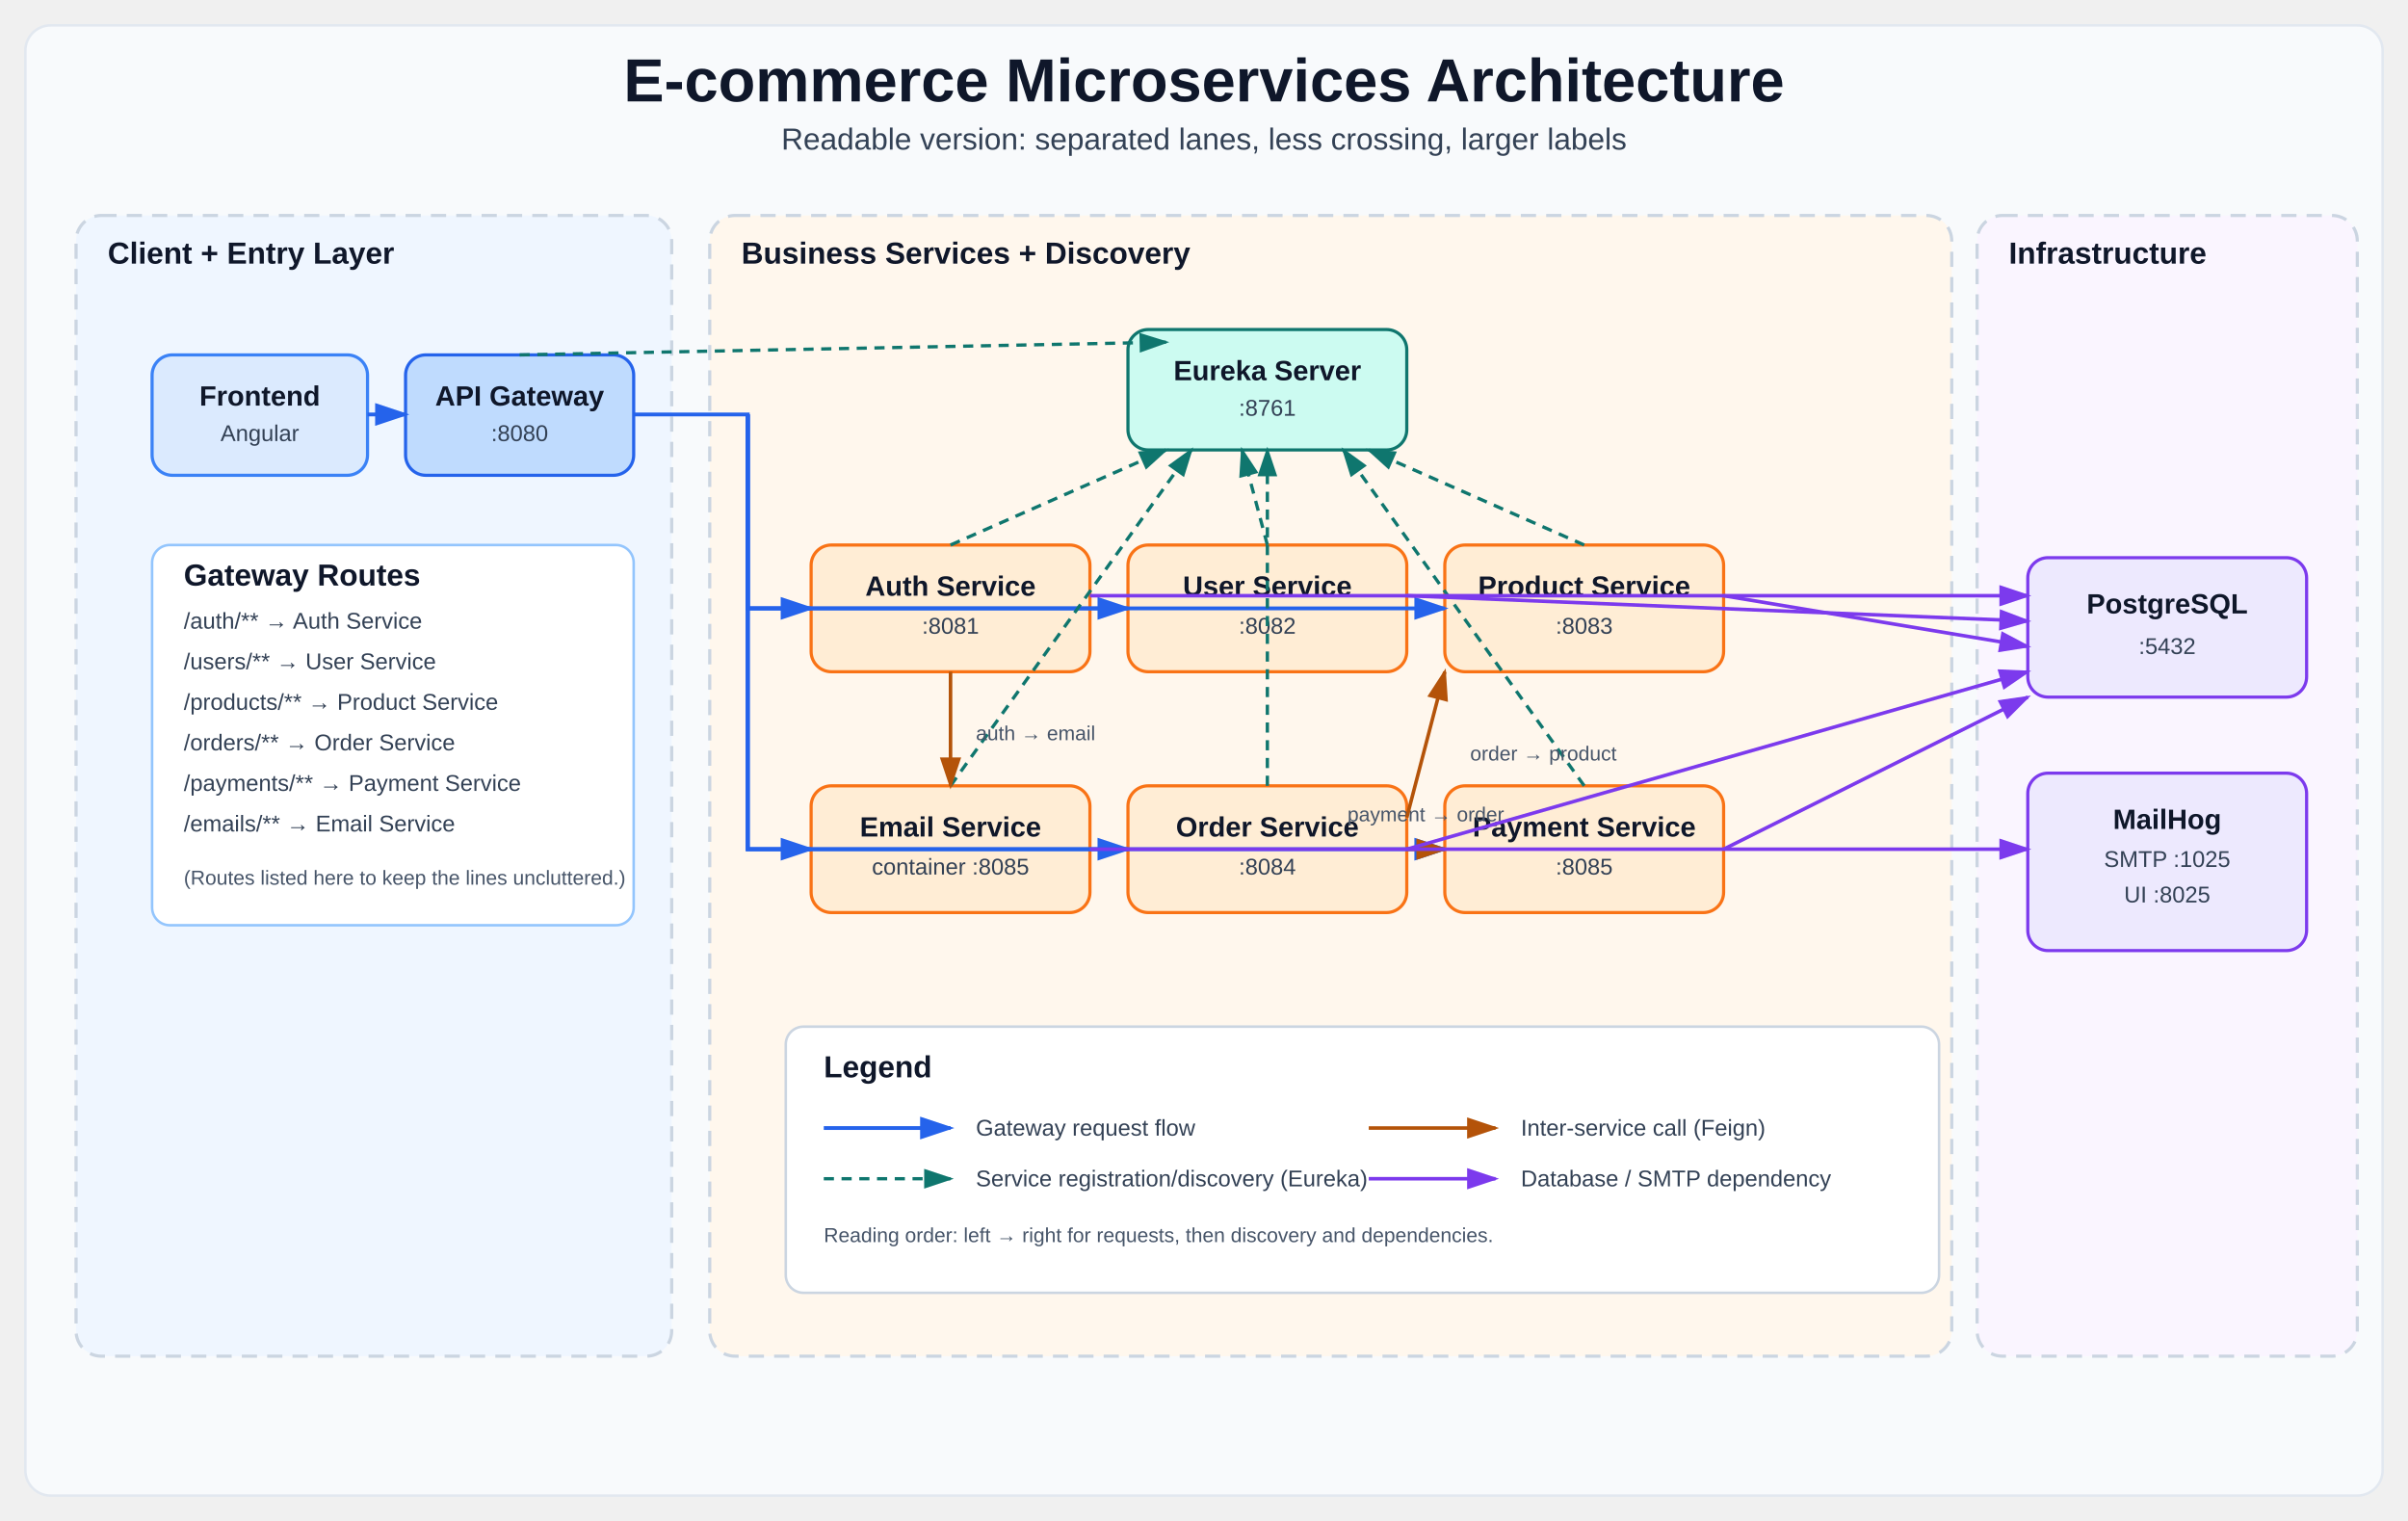
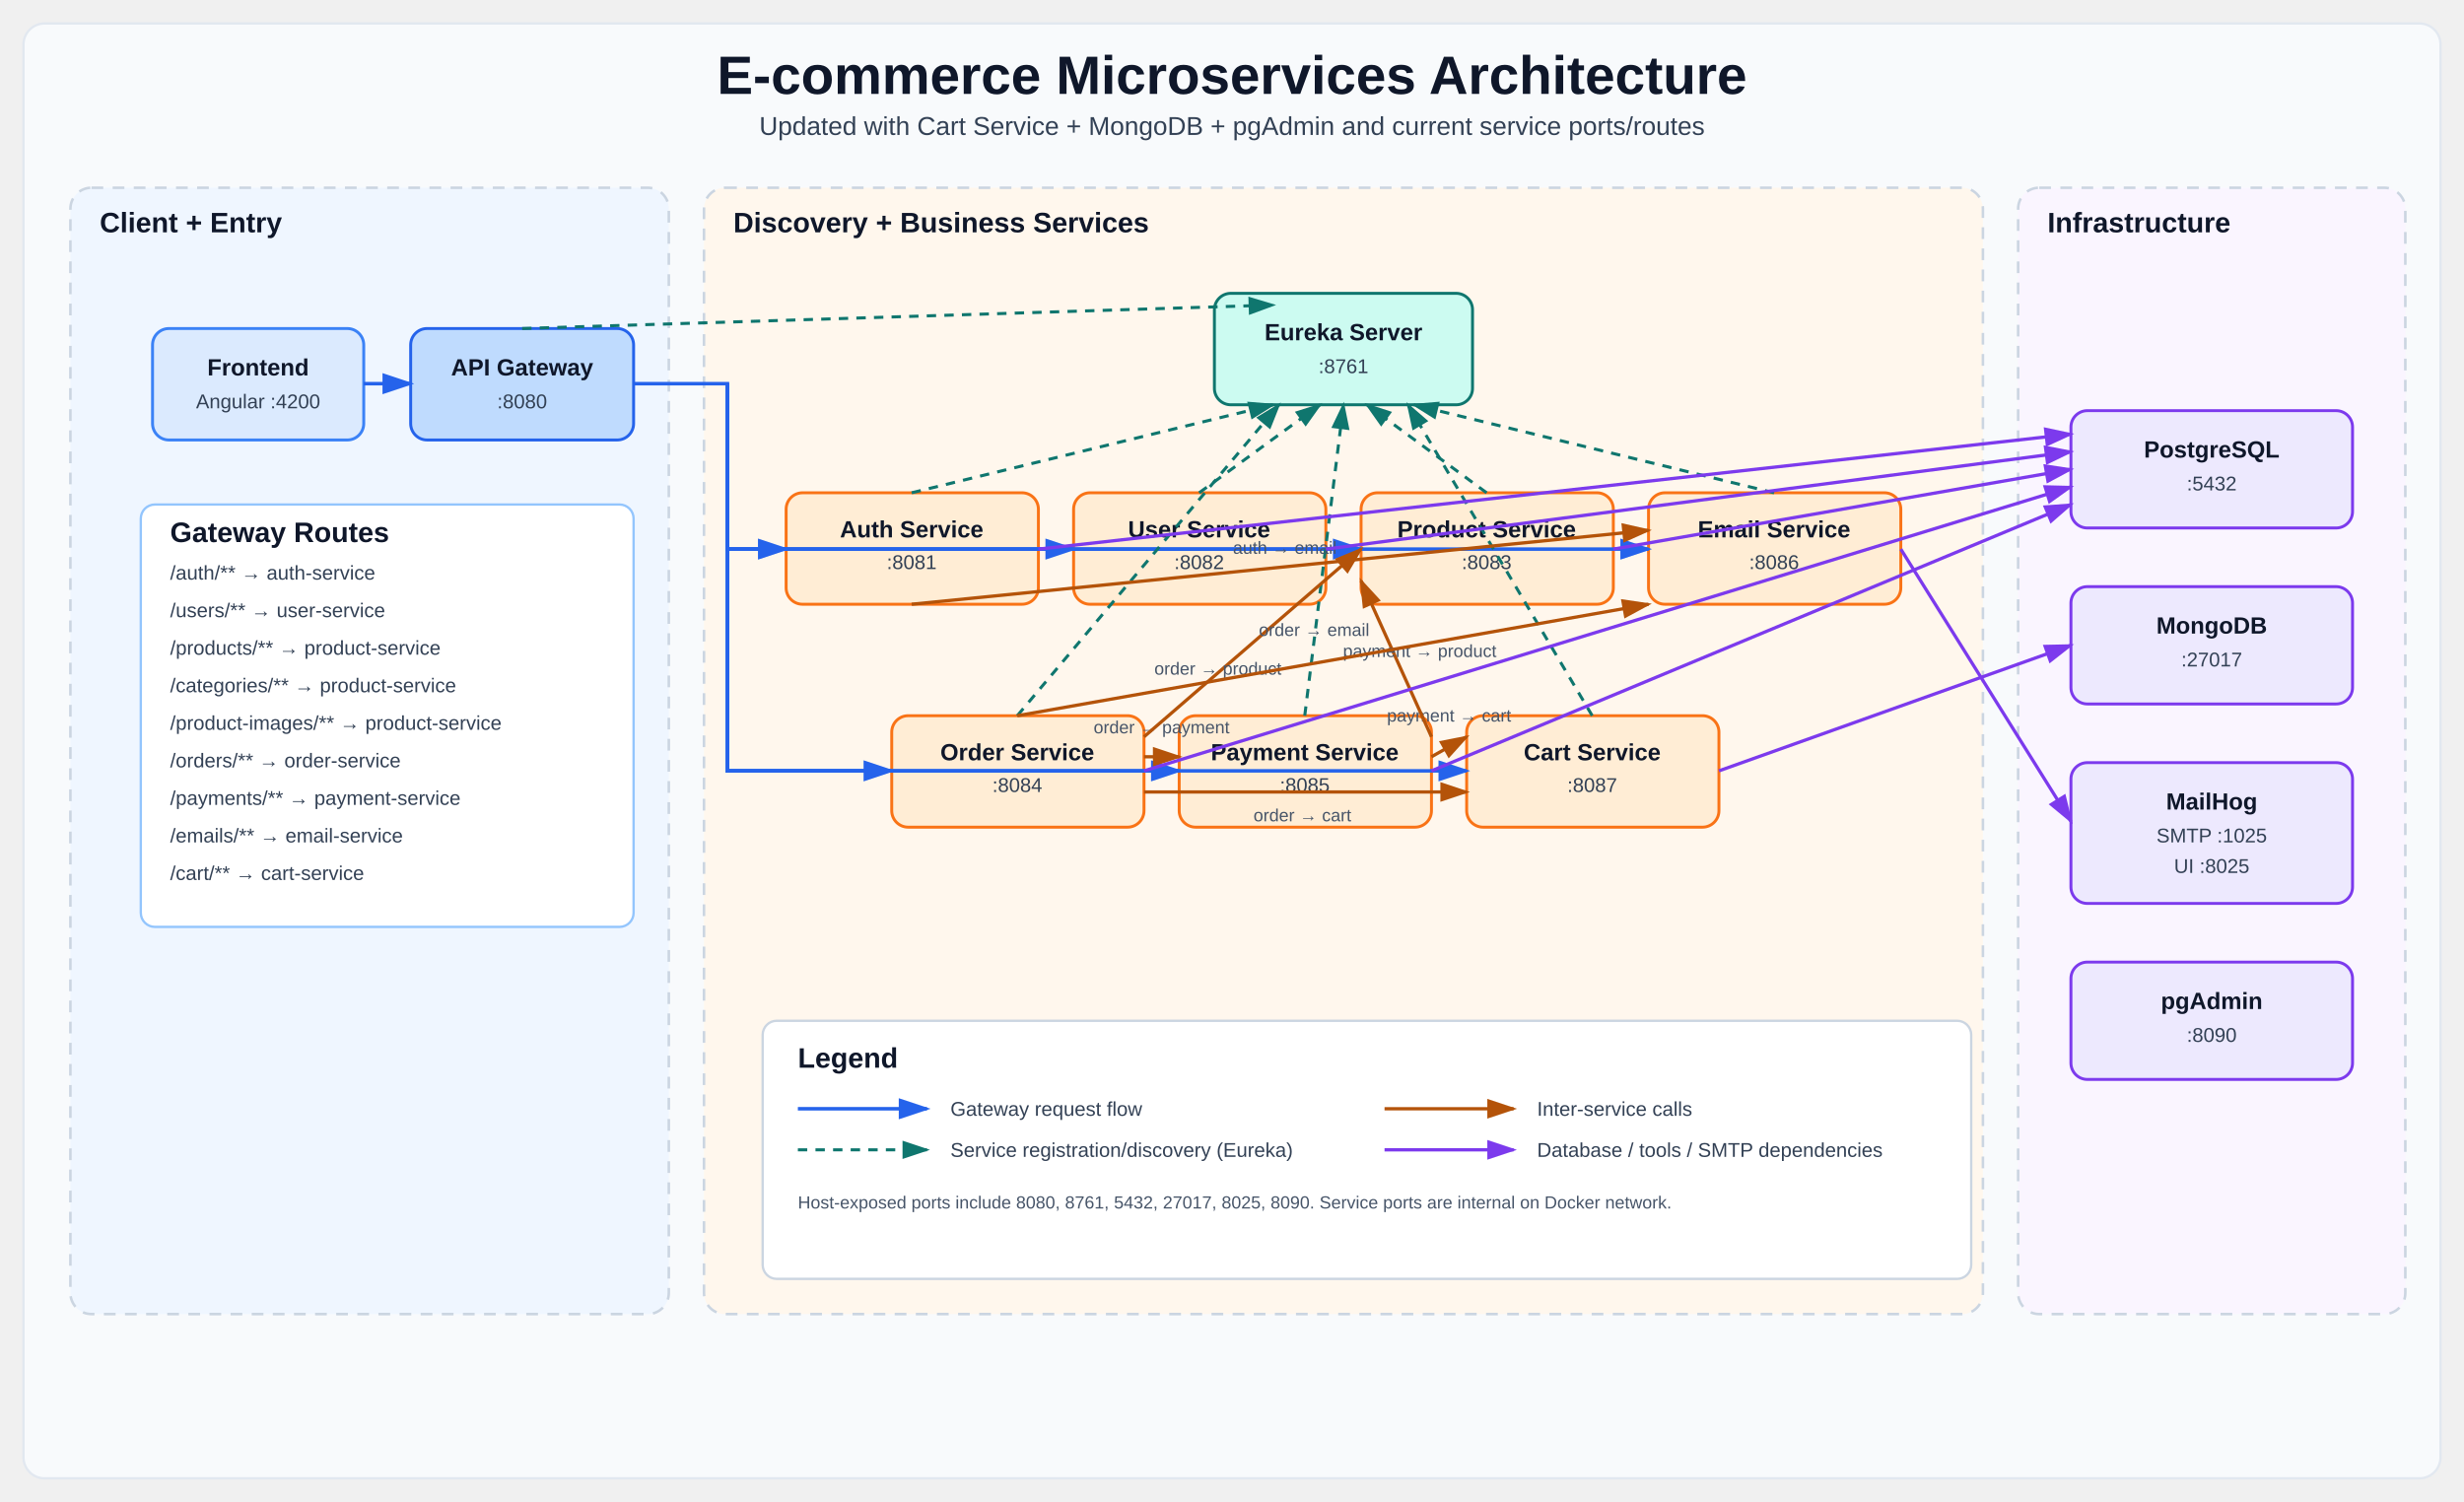
- <svg xmlns="http://www.w3.org/2000/svg" width="1900" height="1200" viewBox="0 0 1900 1200">
+ <svg xmlns="http://www.w3.org/2000/svg" width="2100" height="1280" viewBox="0 0 2100 1280">
  <defs>
    <style>
-       .title { font: 700 48px Arial, sans-serif; fill: #0f172a; }
-       .subtitle { font: 24px Arial, sans-serif; fill: #334155; }
+       .title { font: 700 46px Arial, sans-serif; fill: #0f172a; }
+       .subtitle { font: 22px Arial, sans-serif; fill: #334155; }
      .section { font: 700 24px Arial, sans-serif; fill: #0f172a; }
-       .label { font: 700 22px Arial, sans-serif; fill: #0f172a; }
-       .meta { font: 18px Arial, sans-serif; fill: #334155; }
-       .note { font: 16px Arial, sans-serif; fill: #475569; }
-       .box { stroke-width: 2.5; rx: 16; ry: 16; }
-       .lane { stroke: #cbd5e1; stroke-width: 2.5; stroke-dasharray: 12 8; rx: 20; ry: 20; }
+       .label { font: 700 20px Arial, sans-serif; fill: #0f172a; }
+       .meta { font: 17px Arial, sans-serif; fill: #334155; }
+       .note { font: 15px Arial, sans-serif; fill: #475569; }
+       .box { stroke-width: 2.5; rx: 14; ry: 14; }
+       .lane { stroke: #cbd5e1; stroke-width: 2.2; stroke-dasharray: 10 8; rx: 18; ry: 18; }
      .route { stroke: #2563eb; stroke-width: 3; fill: none; marker-end: url(#arrowBlue); }
-       .discovery { stroke: #0f766e; stroke-width: 2.6; fill: none; stroke-dasharray: 8 6; marker-end: url(#arrowTeal); }
+       .discovery { stroke: #0f766e; stroke-width: 2.6; fill: none; stroke-dasharray: 8 7; marker-end: url(#arrowTeal); }
      .interservice { stroke: #b45309; stroke-width: 2.8; fill: none; marker-end: url(#arrowOrange); }
      .infra { stroke: #7c3aed; stroke-width: 2.8; fill: none; marker-end: url(#arrowPurple); }
    </style>
    <marker id="arrowBlue" markerWidth="11" markerHeight="11" refX="8" refY="3" orient="auto" markerUnits="strokeWidth">
      <path d="M0,0 L0,6 L9,3 z" fill="#2563eb" />
    </marker>
    <marker id="arrowTeal" markerWidth="11" markerHeight="11" refX="8" refY="3" orient="auto" markerUnits="strokeWidth">
      <path d="M0,0 L0,6 L9,3 z" fill="#0f766e" />
    </marker>
    <marker id="arrowOrange" markerWidth="11" markerHeight="11" refX="8" refY="3" orient="auto" markerUnits="strokeWidth">
      <path d="M0,0 L0,6 L9,3 z" fill="#b45309" />
    </marker>
    <marker id="arrowPurple" markerWidth="11" markerHeight="11" refX="8" refY="3" orient="auto" markerUnits="strokeWidth">
      <path d="M0,0 L0,6 L9,3 z" fill="#7c3aed" />
    </marker>
  </defs>
-   <rect x="20" y="20" width="1860" height="1160" fill="#f8fafc" stroke="#e2e8f0" stroke-width="2" rx="20" />
-   <text x="950" y="80" text-anchor="middle" class="title">E-commerce Microservices Architecture</text>
-   <text x="950" y="118" text-anchor="middle" class="subtitle">Readable version: separated lanes, less crossing, larger labels</text>
-   <rect class="lane" x="60" y="170" width="470" height="900" fill="#eff6ff" />
-   <text x="85" y="208" class="section">Client + Entry Layer</text>
-   <rect class="lane" x="560" y="170" width="980" height="900" fill="#fff7ed" />
-   <text x="585" y="208" class="section">Business Services + Discovery</text>
-   <rect class="lane" x="1560" y="170" width="300" height="900" fill="#faf5ff" />
-   <text x="1585" y="208" class="section">Infrastructure</text>
-   <rect class="box" fill="#dbeafe" stroke="#3b82f6" x="120" y="280" width="170" height="95" />
-   <text x="205" y="320" text-anchor="middle" class="label">Frontend</text>
-   <text x="205" y="348" text-anchor="middle" class="meta">Angular</text>
-   <rect class="box" fill="#bfdbfe" stroke="#2563eb" x="320" y="280" width="180" height="95" />
-   <text x="410" y="320" text-anchor="middle" class="label">API Gateway</text>
-   <text x="410" y="348" text-anchor="middle" class="meta">:8080</text>
-   <rect class="box" fill="#ccfbf1" stroke="#0f766e" x="890" y="260" width="220" height="95" />
-   <text x="1000" y="300" text-anchor="middle" class="label">Eureka Server</text>
-   <text x="1000" y="328" text-anchor="middle" class="meta">:8761</text>
-   <rect class="box" fill="#ffedd5" stroke="#f97316" x="640" y="430" width="220" height="100" />
-   <text x="750" y="470" text-anchor="middle" class="label">Auth Service</text>
-   <text x="750" y="500" text-anchor="middle" class="meta">:8081</text>
-   <rect class="box" fill="#ffedd5" stroke="#f97316" x="890" y="430" width="220" height="100" />
-   <text x="1000" y="470" text-anchor="middle" class="label">User Service</text>
-   <text x="1000" y="500" text-anchor="middle" class="meta">:8082</text>
-   <rect class="box" fill="#ffedd5" stroke="#f97316" x="1140" y="430" width="220" height="100" />
-   <text x="1250" y="470" text-anchor="middle" class="label">Product Service</text>
-   <text x="1250" y="500" text-anchor="middle" class="meta">:8083</text>
-   <rect class="box" fill="#ffedd5" stroke="#f97316" x="640" y="620" width="220" height="100" />
-   <text x="750" y="660" text-anchor="middle" class="label">Email Service</text>
-   <text x="750" y="690" text-anchor="middle" class="meta">container :8085</text>
-   <rect class="box" fill="#ffedd5" stroke="#f97316" x="890" y="620" width="220" height="100" />
-   <text x="1000" y="660" text-anchor="middle" class="label">Order Service</text>
-   <text x="1000" y="690" text-anchor="middle" class="meta">:8084</text>
-   <rect class="box" fill="#ffedd5" stroke="#f97316" x="1140" y="620" width="220" height="100" />
-   <text x="1250" y="660" text-anchor="middle" class="label">Payment Service</text>
-   <text x="1250" y="690" text-anchor="middle" class="meta">:8085</text>
-   <rect class="box" fill="#ede9fe" stroke="#7c3aed" x="1600" y="440" width="220" height="110" />
-   <text x="1710" y="484" text-anchor="middle" class="label">PostgreSQL</text>
-   <text x="1710" y="516" text-anchor="middle" class="meta">:5432</text>
-   <rect class="box" fill="#ede9fe" stroke="#7c3aed" x="1600" y="610" width="220" height="140" />
-   <text x="1710" y="654" text-anchor="middle" class="label">MailHog</text>
-   <text x="1710" y="684" text-anchor="middle" class="meta">SMTP :1025</text>
-   <text x="1710" y="712" text-anchor="middle" class="meta">UI :8025</text>
-   <path class="route" d="M290 327 L320 327" />
-   <path class="route" d="M500 327 L590 327 L590 480 L640 480" />
-   <path class="route" d="M590 327 L590 480 L890 480" />
-   <path class="route" d="M590 327 L590 480 L1140 480" />
-   <path class="route" d="M590 327 L590 670 L640 670" />
-   <path class="route" d="M590 327 L590 670 L890 670" />
-   <path class="route" d="M590 327 L590 670 L1140 670" />
-   <rect x="120" y="430" width="380" height="300" fill="#ffffff" stroke="#93c5fd" stroke-width="2" rx="14" />
+   <rect x="20" y="20" width="2060" height="1240" fill="#f8fafc" stroke="#e2e8f0" stroke-width="2" rx="18" />
+   <text x="1050" y="80" text-anchor="middle" class="title">E-commerce Microservices Architecture</text>
+   <text x="1050" y="115" text-anchor="middle" class="subtitle">Updated with Cart Service + MongoDB + pgAdmin and current service ports/routes</text>
+   <rect class="lane" x="60" y="160" width="510" height="960" fill="#eff6ff" />
+   <text x="85" y="198" class="section">Client + Entry</text>
+   <rect class="lane" x="600" y="160" width="1090" height="960" fill="#fff7ed" />
+   <text x="625" y="198" class="section">Discovery + Business Services</text>
+   <rect class="lane" x="1720" y="160" width="330" height="960" fill="#faf5ff" />
+   <text x="1745" y="198" class="section">Infrastructure</text>
+   <rect class="box" fill="#dbeafe" stroke="#3b82f6" x="130" y="280" width="180" height="95" />
+   <text x="220" y="320" text-anchor="middle" class="label">Frontend</text>
+   <text x="220" y="348" text-anchor="middle" class="meta">Angular :4200</text>
+   <rect class="box" fill="#bfdbfe" stroke="#2563eb" x="350" y="280" width="190" height="95" />
+   <text x="445" y="320" text-anchor="middle" class="label">API Gateway</text>
+   <text x="445" y="348" text-anchor="middle" class="meta">:8080</text>
+   <rect class="box" fill="#ccfbf1" stroke="#0f766e" x="1035" y="250" width="220" height="95" />
+   <text x="1145" y="290" text-anchor="middle" class="label">Eureka Server</text>
+   <text x="1145" y="318" text-anchor="middle" class="meta">:8761</text>
+   <rect class="box" fill="#ffedd5" stroke="#f97316" x="670" y="420" width="215" height="95" />
+   <text x="777" y="458" text-anchor="middle" class="label">Auth Service</text>
+   <text x="777" y="485" text-anchor="middle" class="meta">:8081</text>
+   <rect class="box" fill="#ffedd5" stroke="#f97316" x="915" y="420" width="215" height="95" />
+   <text x="1022" y="458" text-anchor="middle" class="label">User Service</text>
+   <text x="1022" y="485" text-anchor="middle" class="meta">:8082</text>
+   <rect class="box" fill="#ffedd5" stroke="#f97316" x="1160" y="420" width="215" height="95" />
+   <text x="1267" y="458" text-anchor="middle" class="label">Product Service</text>
+   <text x="1267" y="485" text-anchor="middle" class="meta">:8083</text>
+   <rect class="box" fill="#ffedd5" stroke="#f97316" x="1405" y="420" width="215" height="95" />
+   <text x="1512" y="458" text-anchor="middle" class="label">Email Service</text>
+   <text x="1512" y="485" text-anchor="middle" class="meta">:8086</text>
+   <rect class="box" fill="#ffedd5" stroke="#f97316" x="760" y="610" width="215" height="95" />
+   <text x="867" y="648" text-anchor="middle" class="label">Order Service</text>
+   <text x="867" y="675" text-anchor="middle" class="meta">:8084</text>
+   <rect class="box" fill="#ffedd5" stroke="#f97316" x="1005" y="610" width="215" height="95" />
+   <text x="1112" y="648" text-anchor="middle" class="label">Payment Service</text>
+   <text x="1112" y="675" text-anchor="middle" class="meta">:8085</text>
+   <rect class="box" fill="#ffedd5" stroke="#f97316" x="1250" y="610" width="215" height="95" />
+   <text x="1357" y="648" text-anchor="middle" class="label">Cart Service</text>
+   <text x="1357" y="675" text-anchor="middle" class="meta">:8087</text>
+   <rect class="box" fill="#ede9fe" stroke="#7c3aed" x="1765" y="350" width="240" height="100" />
+   <text x="1885" y="390" text-anchor="middle" class="label">PostgreSQL</text>
+   <text x="1885" y="418" text-anchor="middle" class="meta">:5432</text>
+   <rect class="box" fill="#ede9fe" stroke="#7c3aed" x="1765" y="500" width="240" height="100" />
+   <text x="1885" y="540" text-anchor="middle" class="label">MongoDB</text>
+   <text x="1885" y="568" text-anchor="middle" class="meta">:27017</text>
+   <rect class="box" fill="#ede9fe" stroke="#7c3aed" x="1765" y="650" width="240" height="120" />
+   <text x="1885" y="690" text-anchor="middle" class="label">MailHog</text>
+   <text x="1885" y="718" text-anchor="middle" class="meta">SMTP :1025</text>
+   <text x="1885" y="744" text-anchor="middle" class="meta">UI :8025</text>
+   <rect class="box" fill="#ede9fe" stroke="#7c3aed" x="1765" y="820" width="240" height="100" />
+   <text x="1885" y="860" text-anchor="middle" class="label">pgAdmin</text>
+   <text x="1885" y="888" text-anchor="middle" class="meta">:8090</text>
+   <path class="route" d="M310 327 L350 327" />
+   <path class="route" d="M540 327 L620 327 L620 468 L670 468" />
+   <path class="route" d="M620 327 L620 468 L915 468" />
+   <path class="route" d="M620 327 L620 468 L1160 468" />
+   <path class="route" d="M620 327 L620 468 L1405 468" />
+   <path class="route" d="M620 327 L620 657 L760 657" />
+   <path class="route" d="M620 327 L620 657 L1005 657" />
+   <path class="route" d="M620 327 L620 657 L1250 657" />
+   <rect x="120" y="430" width="420" height="360" fill="#ffffff" stroke="#93c5fd" stroke-width="2" rx="12" />
  <text x="145" y="462" class="section">Gateway Routes</text>
-   <text x="145" y="496" class="meta">/auth/**      → Auth Service</text>
-   <text x="145" y="528" class="meta">/users/**     → User Service</text>
-   <text x="145" y="560" class="meta">/products/**  → Product Service</text>
-   <text x="145" y="592" class="meta">/orders/**    → Order Service</text>
-   <text x="145" y="624" class="meta">/payments/**  → Payment Service</text>
-   <text x="145" y="656" class="meta">/emails/**    → Email Service</text>
-   <text x="145" y="698" class="note">(Routes listed here to keep the lines uncluttered.)</text>
-   <path class="discovery" d="M410 280 L920 270" />
-   <path class="discovery" d="M750 430 L920 355" />
-   <path class="discovery" d="M1000 430 L980 355" />
-   <path class="discovery" d="M1250 430 L1080 355" />
-   <path class="discovery" d="M750 620 L940 355" />
-   <path class="discovery" d="M1000 620 L1000 355" />
-   <path class="discovery" d="M1250 620 L1060 355" />
-   <path class="interservice" d="M1110 670 L1140 670" />
-   <text x="1125" y="648" text-anchor="middle" class="note">payment → order</text>
-   <path class="interservice" d="M1110 645 L1140 530" />
-   <text x="1160" y="600" class="note">order → product</text>
-   <path class="interservice" d="M750 530 L750 620" />
-   <text x="770" y="584" class="note">auth → email</text>
-   <path class="infra" d="M860 470 L1600 470" />
-   <path class="infra" d="M1110 470 L1600 490" />
-   <path class="infra" d="M1360 470 L1600 510" />
-   <path class="infra" d="M1110 670 L1600 530" />
-   <path class="infra" d="M1360 670 L1600 550" />
-   <path class="infra" d="M860 670 L1600 670" />
-   <rect x="620" y="810" width="910" height="210" fill="#ffffff" stroke="#cbd5e1" stroke-width="2" rx="14" />
-   <text x="650" y="850" class="section">Legend</text>
-   <line x1="650" y1="890" x2="750" y2="890" class="route" />
-   <text x="770" y="896" class="meta">Gateway request flow</text>
-   <line x1="650" y1="930" x2="750" y2="930" class="discovery" />
-   <text x="770" y="936" class="meta">Service registration/discovery (Eureka)</text>
-   <line x1="1080" y1="890" x2="1180" y2="890" class="interservice" />
-   <text x="1200" y="896" class="meta">Inter-service call (Feign)</text>
-   <line x1="1080" y1="930" x2="1180" y2="930" class="infra" />
-   <text x="1200" y="936" class="meta">Database / SMTP dependency</text>
-   <text x="650" y="980" class="note">Reading order: left → right for requests, then discovery and dependencies.</text>
+   <text x="145" y="494" class="meta">/auth/**              → auth-service</text>
+   <text x="145" y="526" class="meta">/users/**             → user-service</text>
+   <text x="145" y="558" class="meta">/products/**          → product-service</text>
+   <text x="145" y="590" class="meta">/categories/**        → product-service</text>
+   <text x="145" y="622" class="meta">/product-images/**    → product-service</text>
+   <text x="145" y="654" class="meta">/orders/**            → order-service</text>
+   <text x="145" y="686" class="meta">/payments/**          → payment-service</text>
+   <text x="145" y="718" class="meta">/emails/**            → email-service</text>
+   <text x="145" y="750" class="meta">/cart/**              → cart-service</text>
+   <path class="discovery" d="M445 280 L1085 260" />
+   <path class="discovery" d="M777 420 L1085 345" />
+   <path class="discovery" d="M1022 420 L1125 345" />
+   <path class="discovery" d="M1267 420 L1165 345" />
+   <path class="discovery" d="M1512 420 L1205 345" />
+   <path class="discovery" d="M867 610 L1090 345" />
+   <path class="discovery" d="M1112 610 L1145 345" />
+   <path class="discovery" d="M1357 610 L1200 345" />
+   <path class="interservice" d="M975 645 L1005 645" />
+   <text x="990" y="625" text-anchor="middle" class="note">order → payment</text>
+   <path class="interservice" d="M975 675 L1250 675" />
+   <text x="1110" y="700" text-anchor="middle" class="note">order → cart</text>
+   <path class="interservice" d="M1220 645 L1250 628" />
+   <text x="1235" y="615" text-anchor="middle" class="note">payment → cart</text>
+   <path class="interservice" d="M975 628 L1160 468" />
+   <text x="1038" y="575" text-anchor="middle" class="note">order → product</text>
+   <path class="interservice" d="M1220 628 L1160 495" />
+   <text x="1210" y="560" text-anchor="middle" class="note">payment → product</text>
+   <path class="interservice" d="M867 610 L1405 515" />
+   <text x="1120" y="542" text-anchor="middle" class="note">order → email</text>
+   <path class="interservice" d="M777 515 L1405 452" />
+   <text x="1095" y="472" text-anchor="middle" class="note">auth → email</text>
+   <path class="infra" d="M885 468 L1765 370" />
+   <path class="infra" d="M1130 468 L1765 385" />
+   <path class="infra" d="M1375 468 L1765 400" />
+   <path class="infra" d="M975 657 L1765 415" />
+   <path class="infra" d="M1220 657 L1765 430" />
+   <path class="infra" d="M1465 657 L1765 550" />
+   <path class="infra" d="M1620 468 L1765 700" />
+   <rect x="650" y="870" width="1030" height="220" fill="#ffffff" stroke="#cbd5e1" stroke-width="2" rx="12" />
+   <text x="680" y="910" class="section">Legend</text>
+   <line x1="680" y1="945" x2="790" y2="945" class="route" />
+   <text x="810" y="951" class="meta">Gateway request flow</text>
+   <line x1="680" y1="980" x2="790" y2="980" class="discovery" />
+   <text x="810" y="986" class="meta">Service registration/discovery (Eureka)</text>
+   <line x1="1180" y1="945" x2="1290" y2="945" class="interservice" />
+   <text x="1310" y="951" class="meta">Inter-service calls</text>
+   <line x1="1180" y1="980" x2="1290" y2="980" class="infra" />
+   <text x="1310" y="986" class="meta">Database / tools / SMTP dependencies</text>
+   <text x="680" y="1030" class="note">Host-exposed ports include 8080, 8761, 5432, 27017, 8025, 8090. Service ports are internal on Docker network.</text>
</svg>
